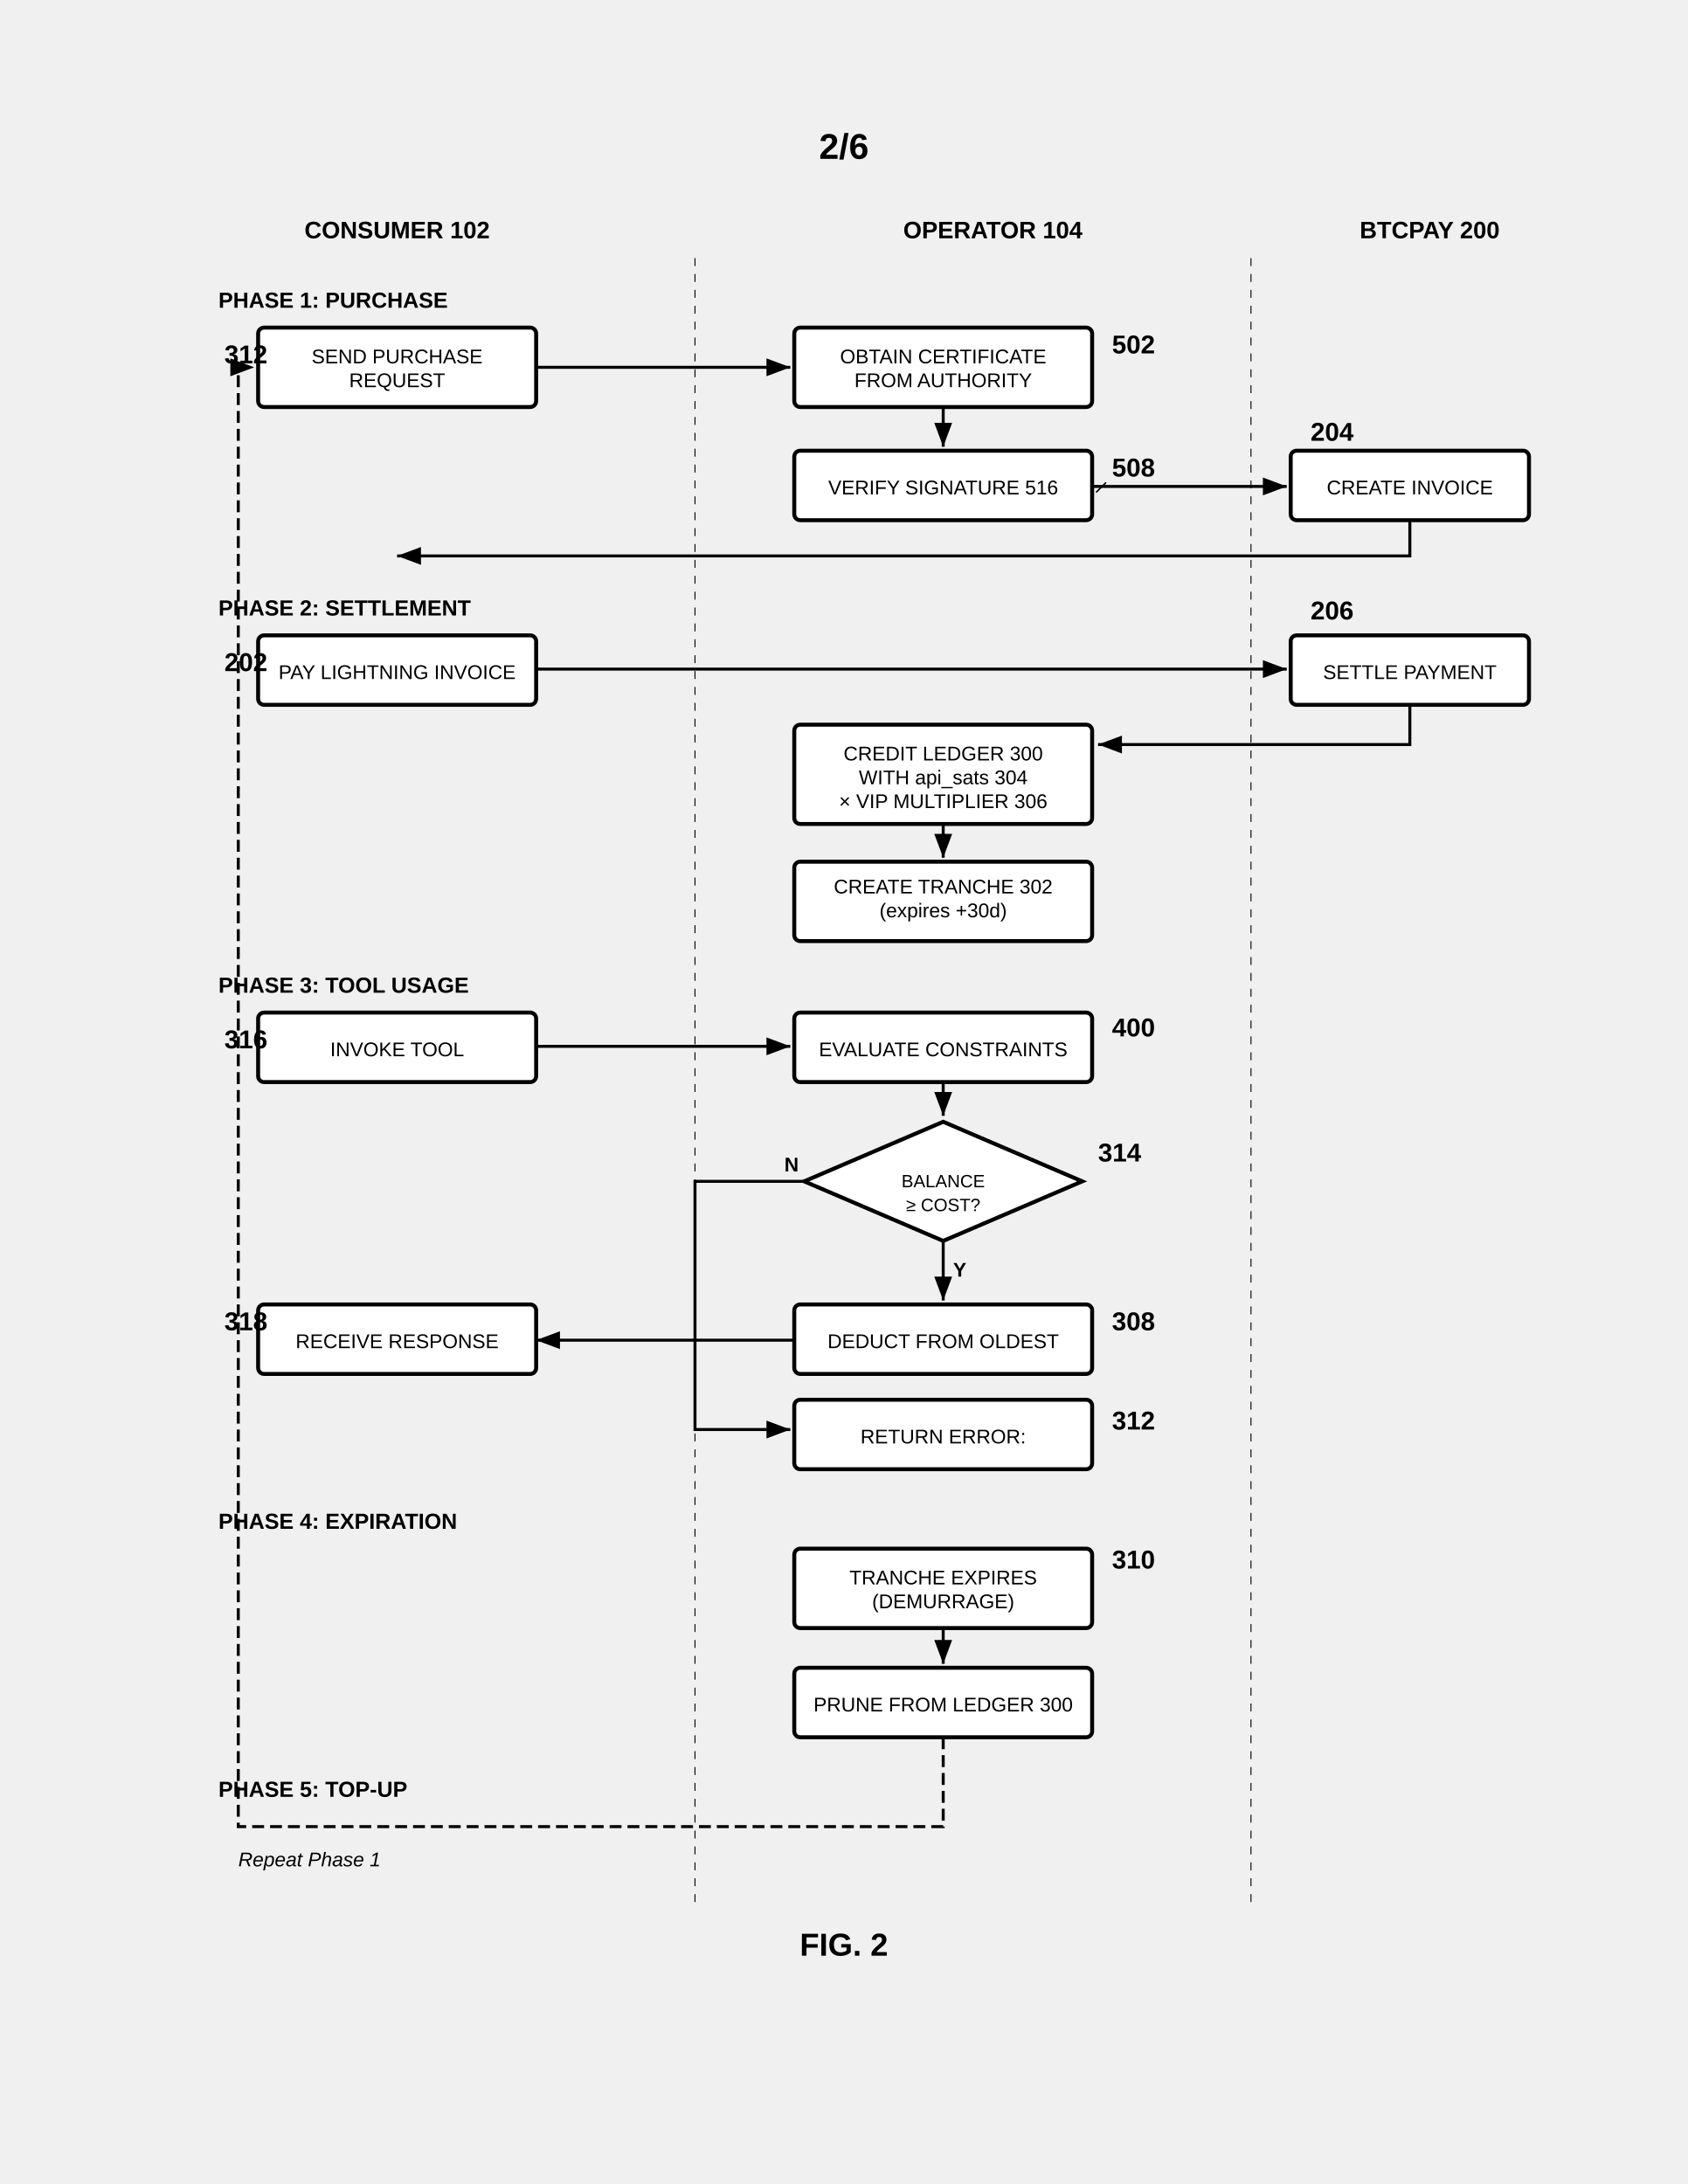
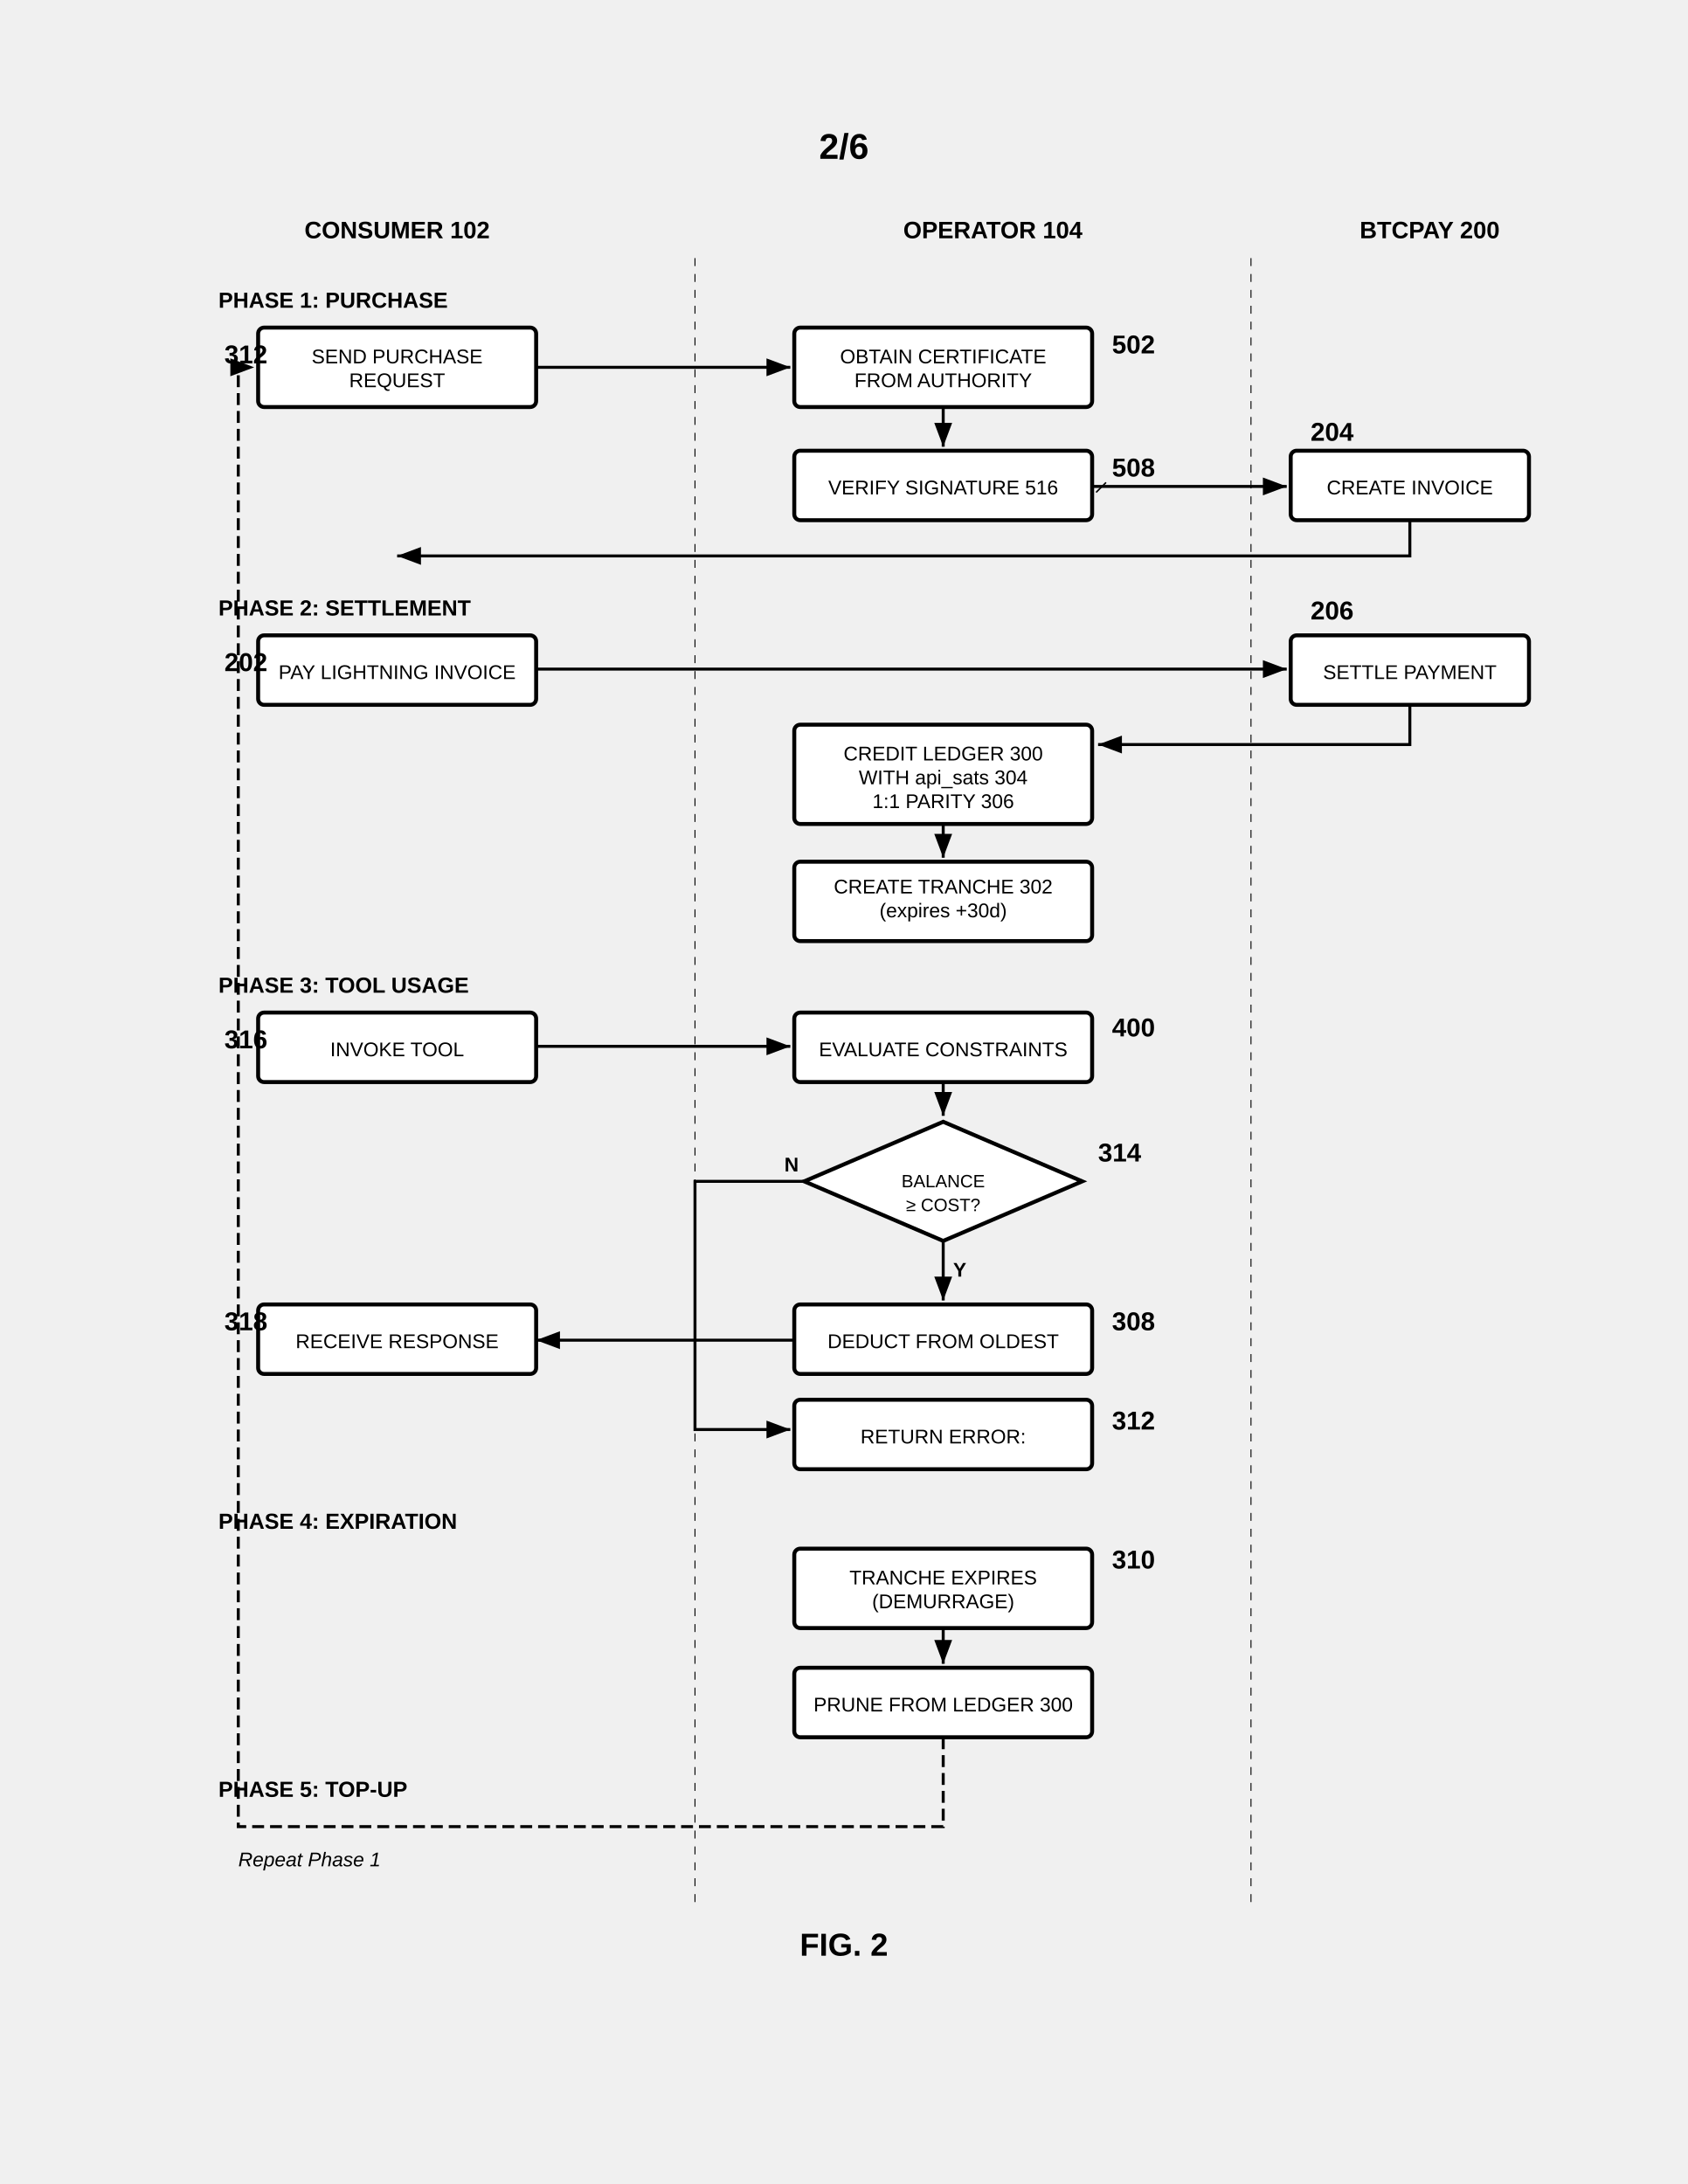
<svg xmlns="http://www.w3.org/2000/svg" viewBox="0 0 850 1100" width="850" height="1100">
  <style>
    text { font-family: Arial, Helvetica, sans-serif; fill: black; }
    .sheet-num { font-size: 18px; font-weight: bold; text-anchor: middle; }
    .fig-label { font-size: 16px; font-weight: bold; text-anchor: middle; }
    .ref-num { font-size: 13px; font-weight: bold; }
    .step-label { font-size: 10px; text-anchor: middle; }
    .step-label-left { font-size: 10px; text-anchor: start; }
    rect.step { fill: white; stroke: black; stroke-width: 2; }
    polygon.decision { fill: white; stroke: black; stroke-width: 2; }
    ellipse.terminal { fill: white; stroke: black; stroke-width: 2; }
    line.flow { stroke: black; stroke-width: 1.5; }
    path.flow { stroke: black; stroke-width: 1.5; fill: none; }
    line.lead { stroke: black; stroke-width: 0.75; }
    .decision-label { font-size: 9px; text-anchor: middle; }
    .yn { font-size: 10px; font-weight: bold; }
  </style>
  <defs>
    <marker id="ah" markerWidth="8" markerHeight="6" refX="8" refY="3" orient="auto">
      <polygon points="0 0, 8 3, 0 6" fill="black" />
    </marker>
  </defs>
  <text x="425" y="80" class="sheet-num">2/6</text>
  <text x="200" y="120" class="step-label" style="font-weight:bold; font-size:12px">CONSUMER 102</text>
  <text x="500" y="120" class="step-label" style="font-weight:bold; font-size:12px">OPERATOR 104</text>
  <text x="720" y="120" class="step-label" style="font-weight:bold; font-size:12px">BTCPAY 200</text>
  <line x1="350" y1="130" x2="350" y2="960" stroke="black" stroke-width="0.5" stroke-dasharray="4,4" />
  <line x1="630" y1="130" x2="630" y2="960" stroke="black" stroke-width="0.5" stroke-dasharray="4,4" />
  <text x="110" y="155" style="font-size:11px; font-weight:bold;">PHASE 1: PURCHASE</text>
  <rect class="step" x="130" y="165" width="140" height="40" rx="3" />
  <text x="200" y="183" class="step-label">SEND PURCHASE</text>
  <text x="200" y="195" class="step-label">REQUEST</text>
  <text class="ref-num" x="113" y="183">312</text>
  <line class="flow" x1="270" y1="185" x2="398" y2="185" marker-end="url(#ah)" />
  <rect class="step" x="400" y="165" width="150" height="40" rx="3" />
  <text x="475" y="183" class="step-label">OBTAIN CERTIFICATE</text>
  <text x="475" y="195" class="step-label">FROM AUTHORITY</text>
  <text class="ref-num" x="560" y="178">502</text>
  <line class="flow" x1="475" y1="205" x2="475" y2="225" marker-end="url(#ah)" />
  <rect class="step" x="400" y="227" width="150" height="35" rx="3" />
  <text x="475" y="249" class="step-label">VERIFY SIGNATURE 516</text>
  <text class="ref-num" x="560" y="240">508</text>
  <line class="lead" x1="557" y1="243" x2="552" y2="248" />
  <line class="flow" x1="550" y1="245" x2="648" y2="245" marker-end="url(#ah)" />
  <rect class="step" x="650" y="227" width="120" height="35" rx="3" />
  <text x="710" y="249" class="step-label">CREATE INVOICE</text>
  <text class="ref-num" x="660" y="222">204</text>
  <path class="flow" d="M 710,262 L 710,280 L 200,280" marker-end="url(#ah)" />
  <text x="110" y="310" style="font-size:11px; font-weight:bold;">PHASE 2: SETTLEMENT</text>
  <rect class="step" x="130" y="320" width="140" height="35" rx="3" />
  <text x="200" y="342" class="step-label">PAY LIGHTNING INVOICE</text>
  <text class="ref-num" x="113" y="338">202</text>
  <path class="flow" d="M 270,337 L 648,337" marker-end="url(#ah)" />
  <rect class="step" x="650" y="320" width="120" height="35" rx="3" />
  <text x="710" y="342" class="step-label">SETTLE PAYMENT</text>
  <text class="ref-num" x="660" y="312">206</text>
  <path class="flow" d="M 710,355 L 710,375 L 553,375" marker-end="url(#ah)" />
  <rect class="step" x="400" y="365" width="150" height="50" rx="3" />
  <text x="475" y="383" class="step-label">CREDIT LEDGER 300</text>
  <text x="475" y="395" class="step-label">WITH api_sats 304</text>
-   <text x="475" y="407" class="step-label">× VIP MULTIPLIER 306</text>
+   <text x="475" y="407" class="step-label">1:1 PARITY 306</text>
  <line class="flow" x1="475" y1="415" x2="475" y2="432" marker-end="url(#ah)" />
  <rect class="step" x="400" y="434" width="150" height="40" rx="3" />
  <text x="475" y="450" class="step-label">CREATE TRANCHE 302</text>
  <text x="475" y="462" class="step-label">(expires +30d)</text>
  <text x="110" y="500" style="font-size:11px; font-weight:bold;">PHASE 3: TOOL USAGE</text>
  <rect class="step" x="130" y="510" width="140" height="35" rx="3" />
  <text x="200" y="532" class="step-label">INVOKE TOOL</text>
  <text class="ref-num" x="113" y="528">316</text>
  <line class="flow" x1="270" y1="527" x2="398" y2="527" marker-end="url(#ah)" />
  <rect class="step" x="400" y="510" width="150" height="35" rx="3" />
  <text x="475" y="532" class="step-label">EVALUATE CONSTRAINTS</text>
  <text class="ref-num" x="560" y="522">400</text>
  <line class="flow" x1="475" y1="545" x2="475" y2="562" marker-end="url(#ah)" />
  <polygon class="decision" points="475,565 545,595 475,625 405,595" />
  <text x="475" y="598" class="decision-label">BALANCE</text>
  <text x="475" y="610" class="decision-label">≥ COST?</text>
  <text class="ref-num" x="553" y="585">314</text>
  <text x="480" y="643" class="yn">Y</text>
  <line class="flow" x1="475" y1="625" x2="475" y2="655" marker-end="url(#ah)" />
  <rect class="step" x="400" y="657" width="150" height="35" rx="3" />
  <text x="475" y="679" class="step-label">DEDUCT FROM OLDEST</text>
  <text class="ref-num" x="560" y="670">308</text>
  <path class="flow" d="M 400,675 L 270,675" marker-end="url(#ah)" />
  <rect class="step" x="130" y="657" width="140" height="35" rx="3" />
  <text x="200" y="679" class="step-label">RECEIVE RESPONSE</text>
  <text class="ref-num" x="113" y="670">318</text>
  <text x="395" y="590" class="yn">N</text>
  <path class="flow" d="M 405,595 L 350,595 L 350,720 L 398,720" marker-end="url(#ah)" />
  <rect class="step" x="400" y="705" width="150" height="35" rx="3" />
  <text x="475" y="727" class="step-label">RETURN ERROR:</text>
  <text class="ref-num" x="560" y="720">312</text>
  <text x="110" y="770" style="font-size:11px; font-weight:bold;">PHASE 4: EXPIRATION</text>
  <rect class="step" x="400" y="780" width="150" height="40" rx="3" />
  <text x="475" y="798" class="step-label">TRANCHE EXPIRES</text>
  <text x="475" y="810" class="step-label">(DEMURRAGE)</text>
  <text class="ref-num" x="560" y="790">310</text>
  <line class="flow" x1="475" y1="820" x2="475" y2="838" marker-end="url(#ah)" />
  <rect class="step" x="400" y="840" width="150" height="35" rx="3" />
  <text x="475" y="862" class="step-label">PRUNE FROM LEDGER 300</text>
  <text x="110" y="905" style="font-size:11px; font-weight:bold;">PHASE 5: TOP-UP</text>
  <path class="flow" d="M 475,875 L 475,920 L 120,920 L 120,185 L 128,185" marker-end="url(#ah)" stroke-dasharray="6,3" />
  <text x="120" y="940" class="step-label-left" style="font-style:italic">Repeat Phase 1</text>
  <text x="425" y="985" class="fig-label">FIG. 2</text>
</svg>
